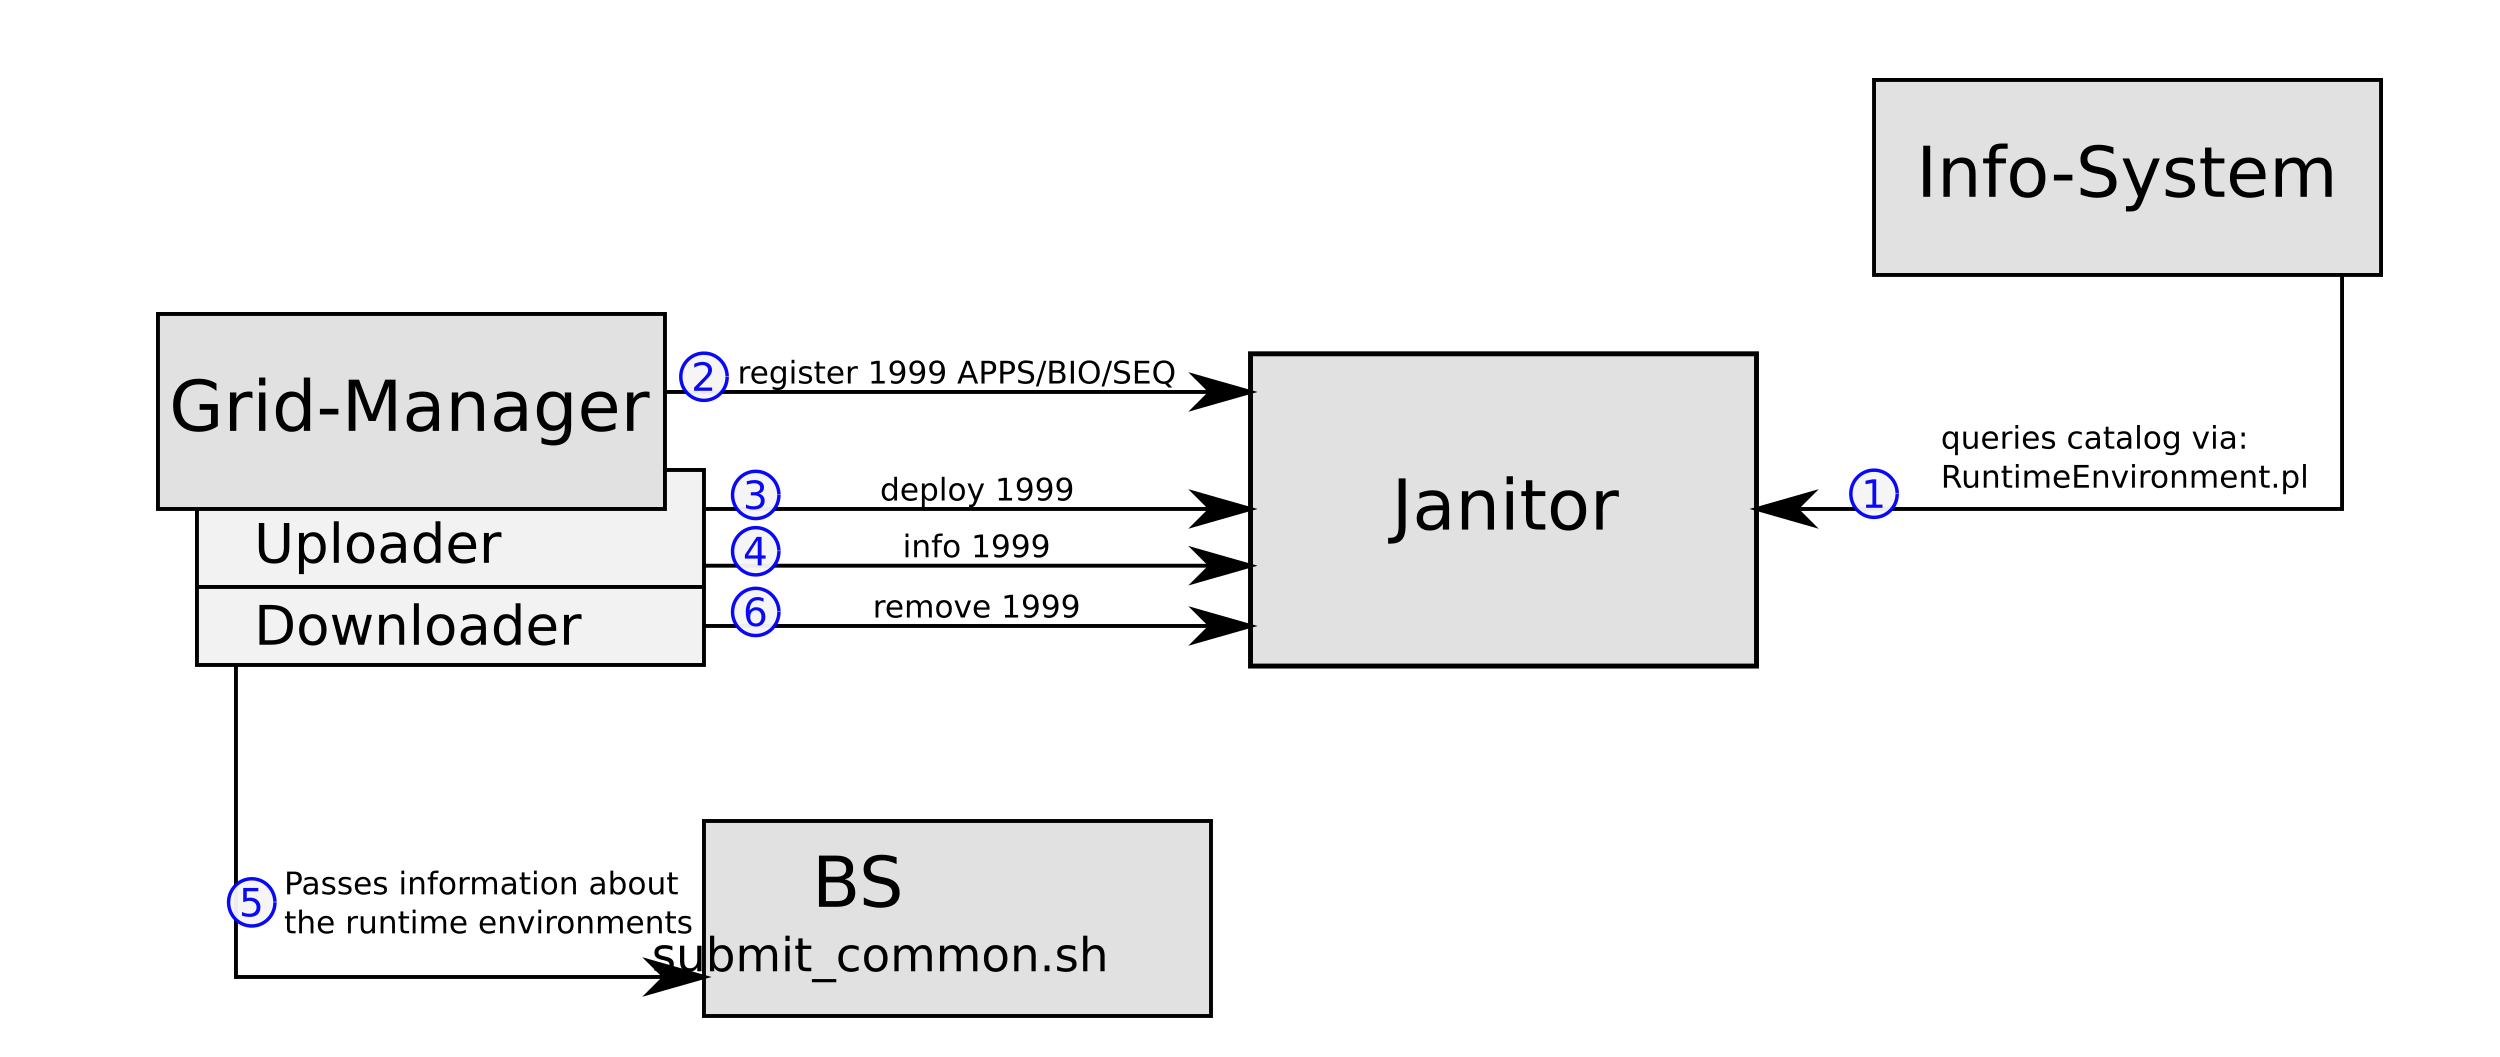
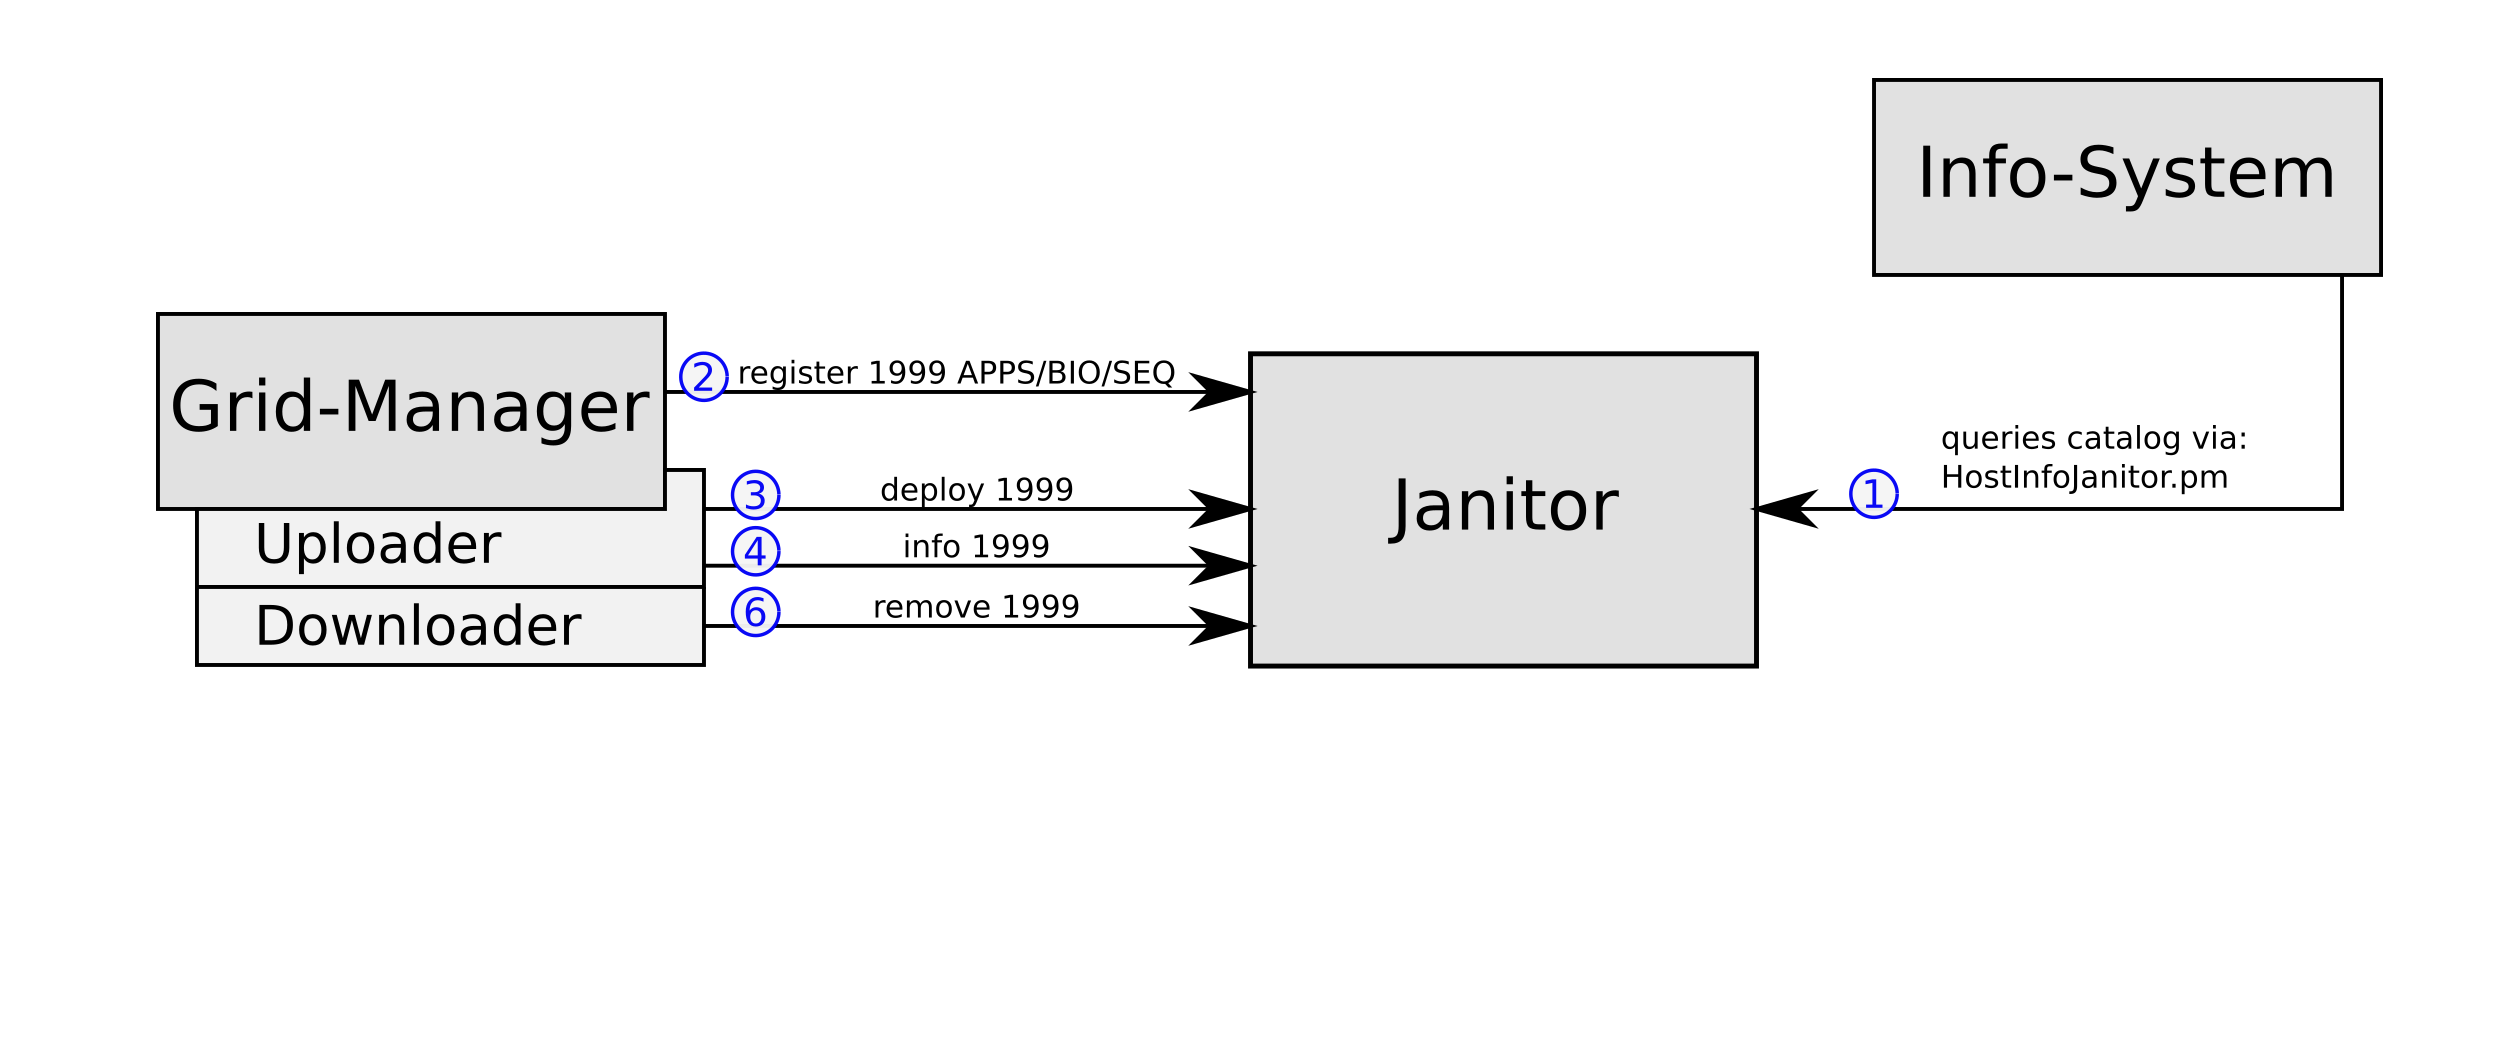
<svg xmlns="http://www.w3.org/2000/svg" width="641" height="271" id="svg2" version="1.0">
  <defs id="defs4">
    <marker orient="auto" refY="0" refX="0" id="Arrow1Lstart" style="overflow:visible">
      <path id="path3254" d="M 0,0 L 5,-5 L -12.5,0 L 5,5 L 0,0 z" style="fill-rule:evenodd;stroke:#000000;stroke-width:1pt;marker-start:none" transform="matrix(0.8,0,0,0.8,10,0)" />
    </marker>
    <marker orient="auto" refY="0" refX="0" id="Arrow1Lend" style="overflow:visible">
      <path id="path3257" d="M 0,0 L 5,-5 L -12.5,0 L 5,5 L 0,0 z" style="fill-rule:evenodd;stroke:#000000;stroke-width:1pt;marker-start:none" transform="matrix(-0.8,0,0,-0.8,-10,0)" />
    </marker>
    <marker orient="auto" refY="0" refX="0" id="Arrow1Mend" style="overflow:visible">
      <path id="path3263" d="M 0,0 L 5,-5 L -12.5,0 L 5,5 L 0,0 z" style="fill-rule:evenodd;stroke:#000000;stroke-width:1pt;marker-start:none" transform="matrix(-0.4,0,0,-0.4,-4,0)" />
    </marker>
  </defs>
  <g id="layer1" transform="translate(-39.5,-1.862183)">
    <g id="g9421" transform="translate(40,-140)">
      <path id="path2465" d="M 50,292.362 L 50,312.362 L 180,312.362 L 180,292.362" style="fill:#f2f2f2;fill-rule:evenodd;stroke:#000000;stroke-width:1px;stroke-linecap:butt;stroke-linejoin:miter;stroke-opacity:1" />
      <g id="g2391">
        <rect style="fill:#b3b3b3;fill-opacity:0.392;stroke:#000000;stroke-width:1;stroke-miterlimit:4;stroke-dasharray:none;stroke-opacity:1" id="rect2385" width="130" height="50" x="40" y="222.362" />
        <text xml:space="preserve" style="font-size:18px;font-style:normal;font-weight:normal;fill:#000000;fill-opacity:1;stroke:none;stroke-width:1px;stroke-linecap:butt;stroke-linejoin:miter;stroke-opacity:1;font-family:Bitstream Vera Sans" x="42.875" y="252.328" id="text2387">
          <tspan id="tspan2389" x="42.875" y="252.328">Grid-Manager</tspan>
        </text>
      </g>
      <rect style="fill:#b3b3b3;fill-opacity:0.392;stroke:#000000;stroke-width:1.264;stroke-miterlimit:4;stroke-dasharray:none;stroke-opacity:1" id="rect2398" width="129.736" height="80.067" x="320.132" y="232.576" />
      <text xml:space="preserve" style="font-size:18px;font-style:normal;font-weight:normal;fill:#000000;fill-opacity:1;stroke:none;stroke-width:1px;stroke-linecap:butt;stroke-linejoin:miter;stroke-opacity:1;font-family:Bitstream Vera Sans" x="356.348" y="277.646" id="text2400">
        <tspan id="tspan2402" x="356.348" y="277.646">Janitor</tspan>
      </text>
      <g transform="translate(160,-60)" id="g2412">
        <rect style="fill:#b3b3b3;fill-opacity:0.392;stroke:#000000;stroke-width:1;stroke-miterlimit:4;stroke-dasharray:none;stroke-opacity:1" id="rect2414" width="130" height="50" x="320" y="222.362" />
        <text xml:space="preserve" style="font-size:18px;font-style:normal;font-weight:normal;fill:#000000;fill-opacity:1;stroke:none;stroke-width:1px;stroke-linecap:butt;stroke-linejoin:miter;stroke-opacity:1;font-family:Bitstream Vera Sans" x="330.851" y="252.328" id="text2416">
          <tspan id="tspan2418" x="330.851" y="252.328">Info-System</tspan>
        </text>
      </g>
-       <rect style="fill:#b3b3b3;fill-opacity:0.392;stroke:#000000;stroke-width:1;stroke-miterlimit:4;stroke-dasharray:none;stroke-opacity:1" id="rect2450" width="130" height="50" x="180" y="352.362" />
-       <text xml:space="preserve" style="font-size:18px;font-style:normal;font-weight:normal;fill:#000000;fill-opacity:1;stroke:none;stroke-width:1px;stroke-linecap:butt;stroke-linejoin:miter;stroke-opacity:1;font-family:Bitstream Vera Sans" x="245.19" y="374.367" id="text2452">
-         <tspan style="text-align:center;text-anchor:middle" id="tspan2454" x="245.19" y="374.367">BS</tspan>
-         <tspan style="font-size:12px;text-align:center;text-anchor:middle" id="tspan2461" x="245.19" y="390.887">submit_common.sh</tspan>
-       </text>
      <path id="path2467" d="M 170,272.362 L 50,272.362 L 50,292.362 C 50,292.362 180,292.362 180,292.362 L 180,262.362 L 170,262.362 L 170,272.362 z" style="fill:#f2f2f2;fill-rule:evenodd;stroke:#000000;stroke-width:1px;stroke-linecap:butt;stroke-linejoin:miter;stroke-opacity:1" />
      <text id="text2469" y="286.161" x="64.65" style="font-size:18px;font-style:normal;font-weight:normal;fill:#000000;fill-opacity:1;stroke:none;stroke-width:1px;stroke-linecap:butt;stroke-linejoin:miter;stroke-opacity:1;font-family:Bitstream Vera Sans" xml:space="preserve">
        <tspan style="font-size:14px" y="286.161" x="64.65" id="tspan2471">Uploader</tspan>
      </text>
      <text xml:space="preserve" style="font-size:18px;font-style:normal;font-weight:normal;fill:#000000;fill-opacity:1;stroke:none;stroke-width:1px;stroke-linecap:butt;stroke-linejoin:miter;stroke-opacity:1;font-family:Bitstream Vera Sans" x="64.65" y="307.172" id="text2473">
        <tspan id="tspan2475" x="64.65" y="307.172" style="font-size:14px">Downloader</tspan>
      </text>
      <path id="path2479" d="M 170,242.362 L 320,242.362" style="fill:none;fill-rule:evenodd;stroke:#000000;stroke-width:1px;stroke-linecap:butt;stroke-linejoin:miter;marker-end:url(#Arrow1Lend);stroke-opacity:1" />
      <path id="path4552" d="M 180,272.362 L 320,272.362" style="fill:none;fill-rule:evenodd;stroke:#000000;stroke-width:1px;stroke-linecap:butt;stroke-linejoin:miter;marker-start:none;marker-end:url(#Arrow1Lend);stroke-opacity:1" />
      <path id="path7185" d="M 180,302.362 L 320,302.362" style="fill:none;fill-rule:evenodd;stroke:#000000;stroke-width:1px;stroke-linecap:butt;stroke-linejoin:miter;marker-end:url(#Arrow1Lend);stroke-opacity:1" />
      <text id="text8244" y="240.2" x="188.596" style="font-size:18px;font-style:normal;font-weight:normal;fill:#000000;fill-opacity:1;stroke:none;stroke-width:1px;stroke-linecap:butt;stroke-linejoin:miter;stroke-opacity:1;font-family:Bitstream Vera Sans" xml:space="preserve">
        <tspan style="font-size:8px" y="240.2" x="188.596" id="tspan8246">register 1999 APPS/BIO/SEQ</tspan>
      </text>
      <text xml:space="preserve" style="font-size:18px;font-style:normal;font-weight:normal;fill:#000000;fill-opacity:1;stroke:none;stroke-width:1px;stroke-linecap:butt;stroke-linejoin:miter;stroke-opacity:1;font-family:Bitstream Vera Sans" x="225.141" y="270.199" id="text8248">
        <tspan id="tspan8250" x="225.141" y="270.199" style="font-size:8px">deploy 1999</tspan>
      </text>
      <text id="text8252" y="300.199" x="223.264" style="font-size:18px;font-style:normal;font-weight:normal;fill:#000000;fill-opacity:1;stroke:none;stroke-width:1px;stroke-linecap:butt;stroke-linejoin:miter;stroke-opacity:1;font-family:Bitstream Vera Sans" xml:space="preserve">
        <tspan style="font-size:8px" y="300.199" x="223.264" id="tspan8254">remove 1999</tspan>
      </text>
      <path id="path8256" d="M 600,212.362 L 600,272.362 L 450,272.362" style="fill:none;fill-rule:evenodd;stroke:#000000;stroke-width:1px;stroke-linecap:butt;stroke-linejoin:miter;marker-end:url(#Arrow1Lend);stroke-opacity:1" />
      <text id="text8785" y="256.908" x="497.142" style="font-size:18px;font-style:normal;font-weight:normal;fill:#000000;fill-opacity:1;stroke:none;stroke-width:1px;stroke-linecap:butt;stroke-linejoin:miter;stroke-opacity:1;font-family:Bitstream Vera Sans" xml:space="preserve">
        <tspan style="font-size:8px" y="256.908" x="497.142" id="tspan8787">queries catalog via:</tspan>
-         <tspan id="tspan8789" style="font-size:8px" y="266.908" x="497.142">RuntimeEnvironment.pl</tspan>
+         <tspan id="tspan8789" style="font-size:8px" y="266.908" x="497.142">HostInfoJanitor.pm</tspan>
      </text>
-       <path id="path8797" d="M 60,312.362 L 60,392.362 L 180,392.362" style="fill:none;fill-rule:evenodd;stroke:#000000;stroke-width:1px;stroke-linecap:butt;stroke-linejoin:miter;marker-end:url(#Arrow1Lend);stroke-opacity:1" />
      <path style="fill:none;fill-rule:evenodd;stroke:#000000;stroke-width:1px;stroke-linecap:butt;stroke-linejoin:miter;marker-start:none;marker-end:url(#Arrow1Lend);stroke-opacity:1" d="M 180,286.908 L 320,286.908" id="path9330" />
      <text id="text9332" y="284.745" x="230.945" style="font-size:18px;font-style:normal;font-weight:normal;fill:#000000;fill-opacity:1;stroke:none;stroke-width:1px;stroke-linecap:butt;stroke-linejoin:miter;stroke-opacity:1;font-family:Bitstream Vera Sans" xml:space="preserve">
        <tspan style="font-size:8px" y="284.745" x="230.945" id="tspan9334">info 1999</tspan>
-       </text>
-       <text xml:space="preserve" style="font-size:8px;font-style:normal;font-weight:normal;fill:#000000;fill-opacity:1;stroke:none;stroke-width:1px;stroke-linecap:butt;stroke-linejoin:miter;stroke-opacity:1;font-family:Bitstream Vera Sans" x="72.337" y="371.166" id="text9348">
-         <tspan id="tspan9350" x="72.337" y="371.166">Passes information about</tspan>
-         <tspan id="tspan9358" x="72.337" y="381.166">the runtime environments</tspan>
      </text>
      <g transform="translate(-3.94779,4.3229647e-8)" id="g9376">
        <path style="fill:#f5f5f5;fill-opacity:0.961;stroke:#0000f5;stroke-width:1;stroke-miterlimit:4;stroke-dasharray:none;stroke-opacity:0.961" id="path9362" d="M 91.689,177.362 A 6.689,6.813 0 1 1 91.687,177.241" transform="matrix(0.8892513,0,0,0.8888791,108.3614,80.7642)" />
        <text xml:space="preserve" style="font-size:8px;font-style:normal;font-weight:normal;fill:#0000f5;fill-opacity:0.961;stroke:none;stroke-width:1px;stroke-linecap:butt;stroke-linejoin:miter;stroke-opacity:1;font-family:Bitstream Vera Sans" x="180.679" y="242.063" id="text9364">
          <tspan id="tspan9366" x="180.679" y="242.063" style="font-size:10px">2</tspan>
        </text>
      </g>
      <g id="g9381" transform="translate(296.0522,30)">
        <path transform="matrix(0.8892513,0,0,0.8888791,108.3614,80.7642)" d="M 91.689,177.362 A 6.689,6.813 0 1 1 91.687,177.241" id="path9383" style="fill:#f5f5f5;fill-opacity:0.961;stroke:#0000f5;stroke-width:1;stroke-miterlimit:4;stroke-dasharray:none;stroke-opacity:0.961" />
        <text id="text9385" y="242.063" x="180.679" style="font-size:8px;font-style:normal;font-weight:normal;fill:#0000f5;fill-opacity:0.961;stroke:none;stroke-width:1px;stroke-linecap:butt;stroke-linejoin:miter;stroke-opacity:1;font-family:Bitstream Vera Sans" xml:space="preserve">
          <tspan style="font-size:10px" y="242.063" x="180.679" id="tspan9387">1</tspan>
        </text>
      </g>
      <g id="g9389" transform="translate(9.321259,30.29942)">
        <path transform="matrix(0.8892513,0,0,0.8888791,108.3614,80.7642)" d="M 91.689,177.362 A 6.689,6.813 0 1 1 91.687,177.241" id="path9391" style="fill:#f5f5f5;fill-opacity:0.961;stroke:#0000f5;stroke-width:1;stroke-miterlimit:4;stroke-dasharray:none;stroke-opacity:0.961" />
        <text id="text9393" y="242.063" x="180.679" style="font-size:8px;font-style:normal;font-weight:normal;fill:#0000f5;fill-opacity:0.961;stroke:none;stroke-width:1px;stroke-linecap:butt;stroke-linejoin:miter;stroke-opacity:1;font-family:Bitstream Vera Sans" xml:space="preserve">
          <tspan style="font-size:10px" y="242.063" x="180.679" id="tspan9395">3</tspan>
        </text>
      </g>
      <g transform="translate(9.321259,44.74359)" id="g9397">
        <path style="fill:#f5f5f5;fill-opacity:0.961;stroke:#0000f5;stroke-width:1;stroke-miterlimit:4;stroke-dasharray:none;stroke-opacity:0.961" id="path9399" d="M 91.689,177.362 A 6.689,6.813 0 1 1 91.687,177.241" transform="matrix(0.8892513,0,0,0.8888791,108.3614,80.7642)" />
        <text xml:space="preserve" style="font-size:8px;font-style:normal;font-weight:normal;fill:#0000f5;fill-opacity:0.961;stroke:none;stroke-width:1px;stroke-linecap:butt;stroke-linejoin:miter;stroke-opacity:1;font-family:Bitstream Vera Sans" x="180.679" y="242.063" id="text9401">
          <tspan id="tspan9403" x="180.679" y="242.063" style="font-size:10px">4</tspan>
        </text>
      </g>
      <g id="g9405" transform="translate(9.321259,60.29942)">
        <path transform="matrix(0.8892513,0,0,0.8888791,108.3614,80.7642)" d="M 91.689,177.362 A 6.689,6.813 0 1 1 91.687,177.241" id="path9407" style="fill:#f5f5f5;fill-opacity:0.961;stroke:#0000f5;stroke-width:1;stroke-miterlimit:4;stroke-dasharray:none;stroke-opacity:0.961" />
        <text id="text9409" y="242.063" x="180.679" style="font-size:8px;font-style:normal;font-weight:normal;fill:#0000f5;fill-opacity:0.961;stroke:none;stroke-width:1px;stroke-linecap:butt;stroke-linejoin:miter;stroke-opacity:1;font-family:Bitstream Vera Sans" xml:space="preserve">
          <tspan style="font-size:10px" y="242.063" x="180.679" id="tspan9411">6</tspan>
-         </text>
-       </g>
-       <g id="g9413" transform="translate(-119.8946,134.7661)">
-         <path transform="matrix(0.8892513,0,0,0.8888791,108.3614,80.7642)" d="M 91.689,177.362 A 6.689,6.813 0 1 1 91.687,177.241" id="path9415" style="fill:#f5f5f5;fill-opacity:0.961;stroke:#0000f5;stroke-width:1;stroke-miterlimit:4;stroke-dasharray:none;stroke-opacity:0.961" />
-         <text id="text9417" y="242.063" x="180.679" style="font-size:8px;font-style:normal;font-weight:normal;fill:#0000f5;fill-opacity:0.961;stroke:none;stroke-width:1px;stroke-linecap:butt;stroke-linejoin:miter;stroke-opacity:1;font-family:Bitstream Vera Sans" xml:space="preserve">
-           <tspan style="font-size:10px" y="242.063" x="180.679" id="tspan9419">5</tspan>
        </text>
      </g>
    </g>
    <text xml:space="preserve" style="font-size:16px;font-style:normal;font-weight:normal;fill:#000000;fill-opacity:1;stroke:none;stroke-width:1px;stroke-linecap:butt;stroke-linejoin:miter;stroke-opacity:1;font-family:Bitstream Vera Sans" x="53.538" y="312.931" id="text9490">
      <tspan id="tspan9492" x="53.538" y="312.931">(1) The RuntimeEnvironment.pl queries the catalog very fast, such that I assume a </tspan>
      <tspan x="53.538" y="332.931" id="tspan9494">      fork or a cache is currently not needed.</tspan>
      <tspan x="53.538" y="352.931" id="tspan9496">(2) In order to enable the Grid-Manager to invoke Janitor, a wrapper rJanitor.c has</tspan>
      <tspan x="53.538" y="372.931" id="tspan9498">      already been written by Daniel. This wrapper gives Janitor the necessary rights.</tspan>
      <tspan x="53.538" y="392.931" id="tspan9500">(3) ...</tspan>
      <tspan x="53.538" y="412.931" id="tspan9502">(4) The function "check" was ment to return the information about <tspan style="font-weight:bold;-inkscape-font-specification:Bitstream Vera Sans Bold" id="tspan9629">a <tspan style="font-weight:normal;-inkscape-font-specification:Bitstream Vera Sans" id="tspan9635">runtime </tspan>
        </tspan>
      </tspan>
      <tspan x="53.538" y="432.931" id="tspan9514">      environment. It may be possible to merge it with the deploy function, </tspan>
      <tspan x="53.538" y="452.931" id="tspan9585">      if desired. (The Janitor source code will remain the same, only the interface will </tspan>
      <tspan x="53.538" y="472.931" id="tspan9589">      be changed.)</tspan>
      <tspan x="53.538" y="492.931" id="tspan9510">(5) The information about the runtime environments is passed to the backend</tspan>
      <tspan x="53.538" y="512.931" id="tspan9512">      script. (It is not specifed yet how this has to be done)</tspan>
      <tspan x="53.538" y="532.931" id="tspan9591">       o Installation directories</tspan>
      <tspan x="53.538" y="552.931" id="tspan9593">       o Script to set environment variables</tspan>
      <tspan x="53.538" y="572.931" id="tspan9522">(6) Once the grid job has been finished, the token on the runtime environment will</tspan>
      <tspan x="53.538" y="592.931" id="tspan9524">      be removed. (If no tokens left, the environment may be deinstalled)</tspan>
      <tspan x="53.538" y="612.931" id="tspan9526" />
      <tspan x="53.538" y="632.931" id="tspan9528" />
      <tspan x="53.538" y="652.931" id="tspan9595">o ARC source code can not be compile on debian for six days now</tspan>
      <tspan x="53.538" y="672.931" id="tspan9530">   =&gt; Unable to examine possible ways of Janitor integration - </tspan>
      <tspan x="53.538" y="692.931" id="tspan9575">         I will start to track the error on my own now.</tspan>
      <tspan x="53.538" y="712.931" id="tspan9532">o The folder /grid/runtime/config/ contains subfolders in which scripts are provided.</tspan>
      <tspan x="53.538" y="732.931" id="tspan9534">   These scripts are able to check, if a runtime environment is available or not.</tspan>
      <tspan x="53.538" y="752.931" id="tspan9538">   When talking about symbolic links, I assumed that this folder is the one, in which </tspan>
      <tspan x="53.538" y="772.931" id="tspan9559">   they shall be created into. Thus for me this makes no sense anymore, I am not able</tspan>
      <tspan x="53.538" y="792.931" id="tspan9565">   to guess which folder you intended.</tspan>
      <tspan x="53.538" y="812.931" id="tspan9567">o GLUE2 specification: Balazs like to have an interface for Janitor. This task is </tspan>
      <tspan x="53.538" y="832.931" id="tspan9571">   put on the agenda. It is still unclear how the interaction with that interface shall be </tspan>
      <tspan x="53.538" y="852.931" id="tspan9579">   realised. Janitor can only access data concerning the class ApplicationEnvironment.</tspan>
      <tspan x="53.538" y="872.931" id="tspan9573">   Shall a XML snippet be returned?</tspan>
      <tspan x="53.538" y="892.931" id="tspan9599" />
      <tspan x="53.538" y="912.931" id="tspan9601">Can you once more explain me the information flow between the Downloader and</tspan>
      <tspan x="53.538" y="932.931" id="tspan9603">the Backend Script, such that I am able to do further preparations?</tspan>
      <tspan x="53.538" y="952.931" id="tspan9605">o How shall "check" provide the desired information?</tspan>
      <tspan x="53.538" y="972.931" id="tspan9607">o Where shall I create the  desired symbolic links?</tspan>
      <tspan x="53.538" y="992.931" id="tspan9637" />
      <tspan x="53.538" y="1012.931" id="tspan9597">As it seems, my time in Lübeck is very limited. I will try to proceed with Janitor as fast</tspan>
      <tspan x="53.538" y="1032.93" id="tspan9648">as possible.</tspan>
    </text>
  </g>
</svg>
